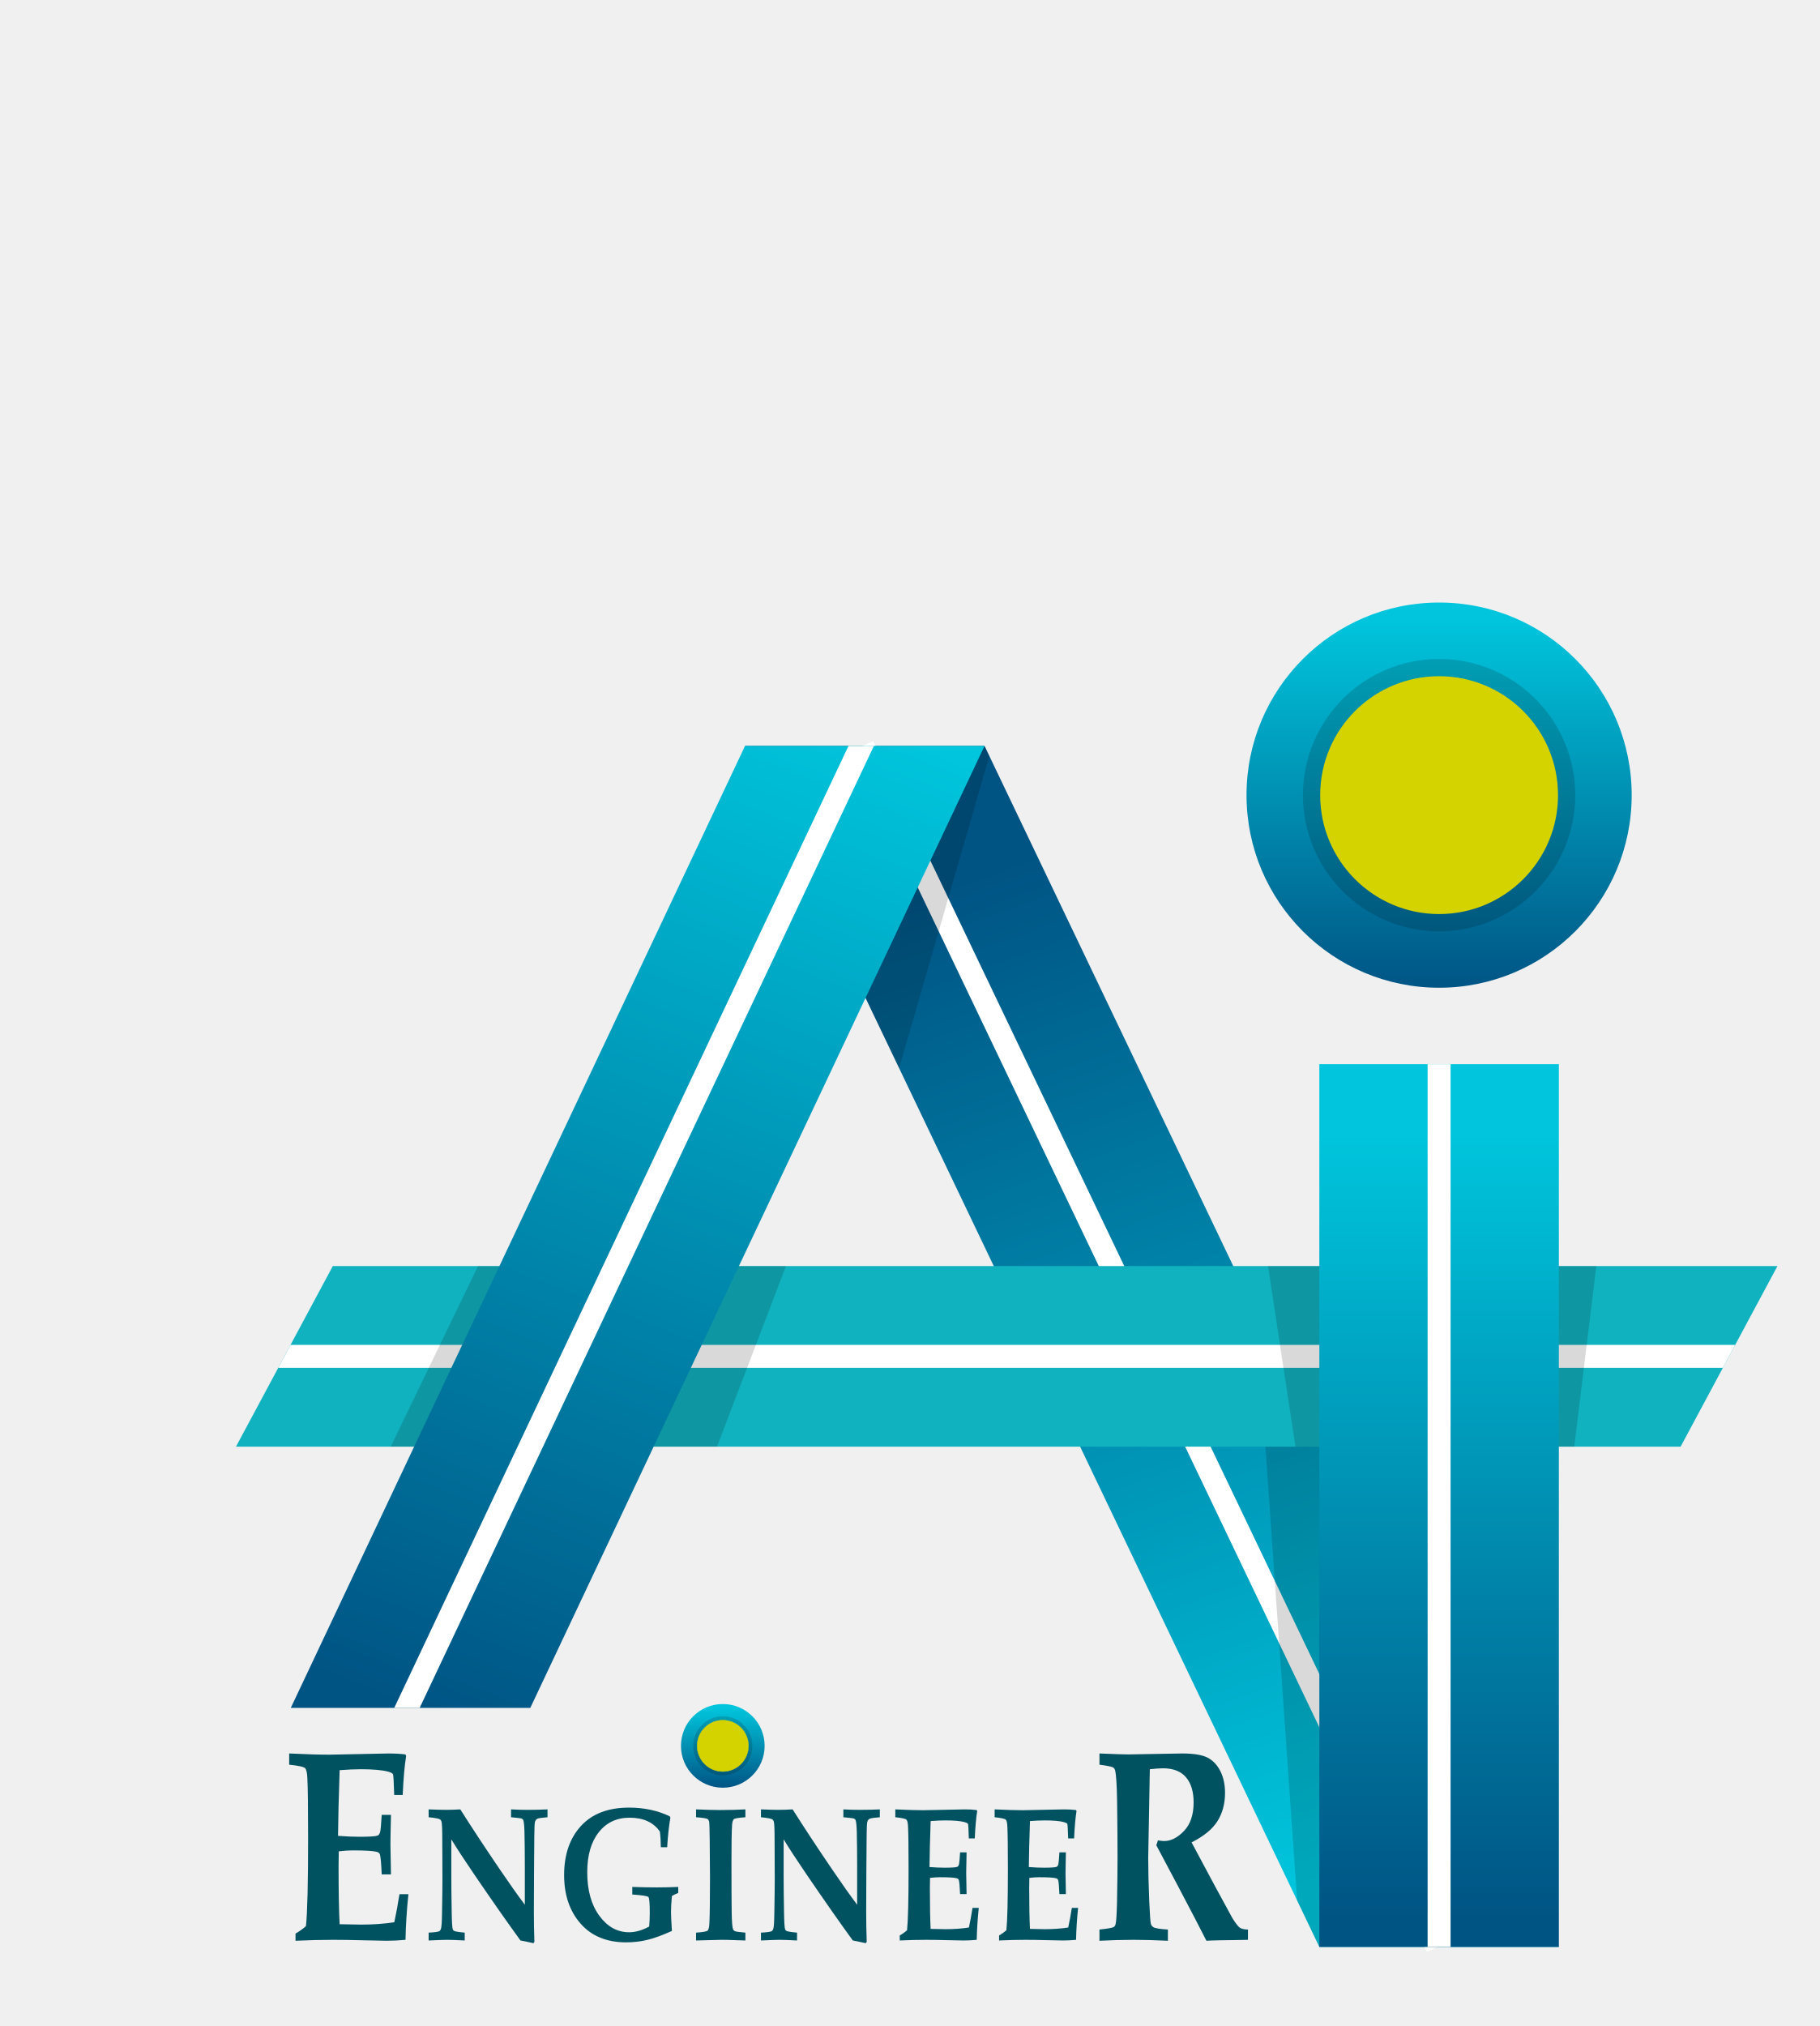
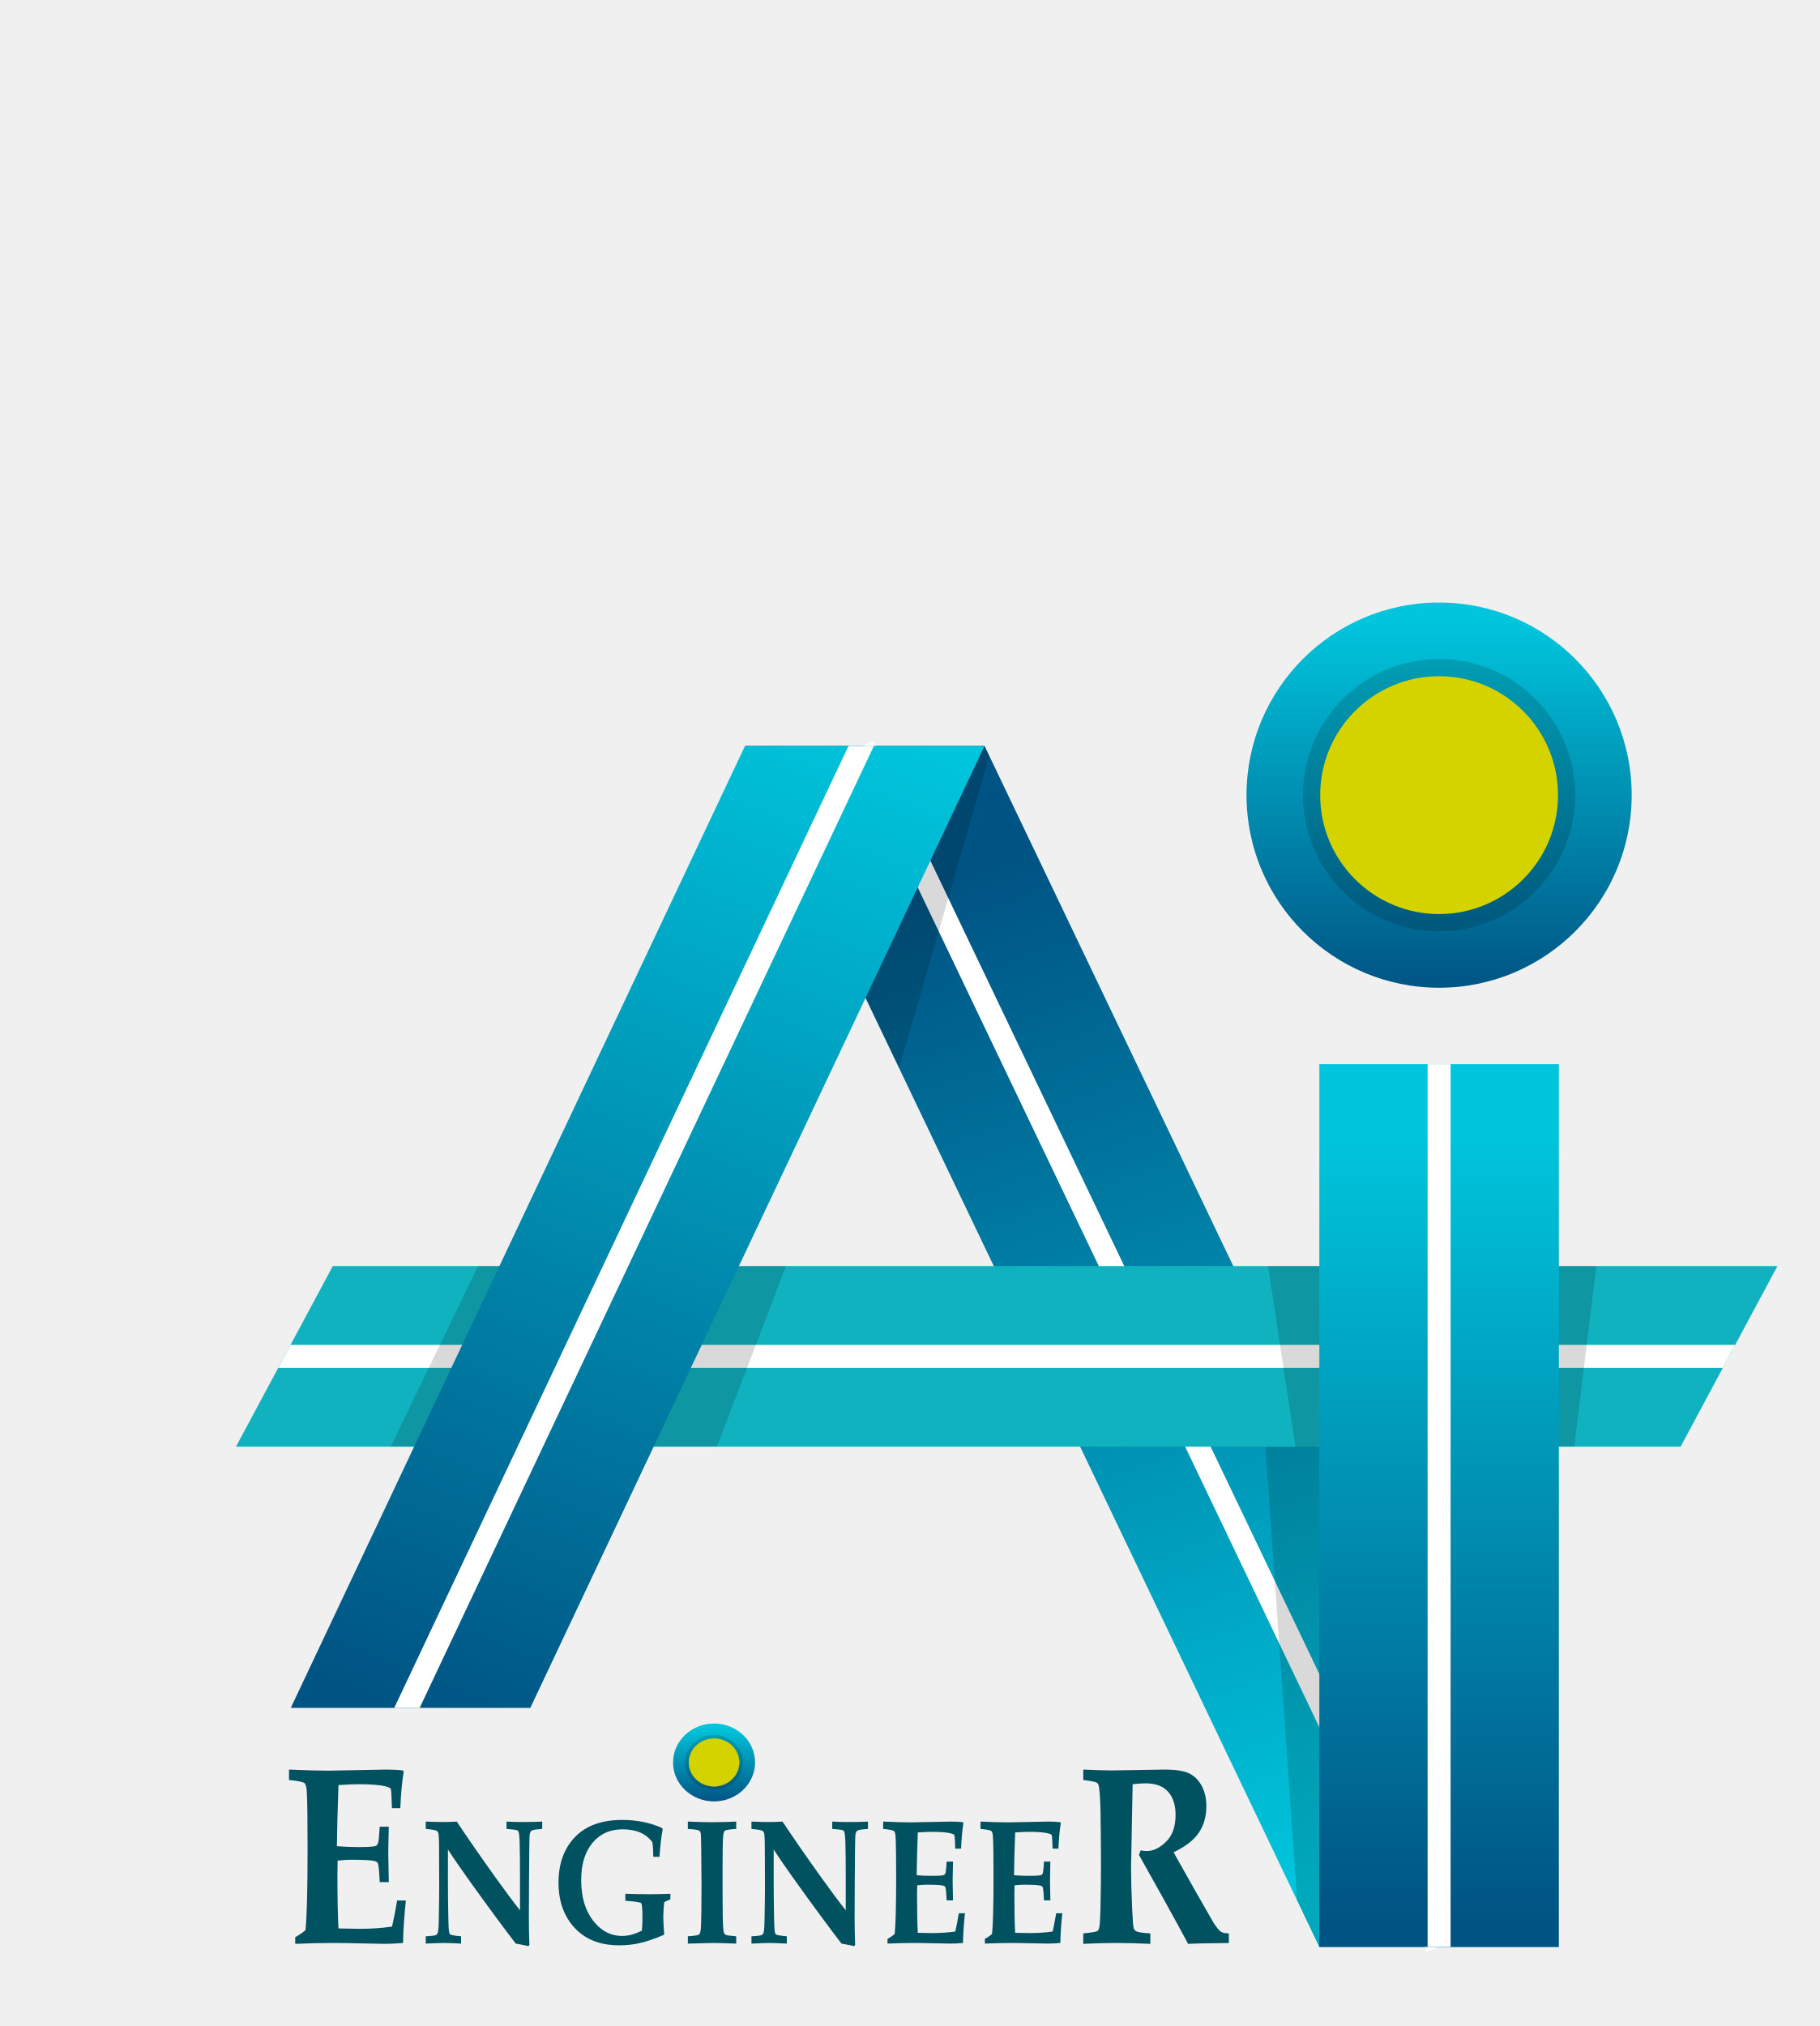
<svg xmlns="http://www.w3.org/2000/svg" xmlns:xlink="http://www.w3.org/1999/xlink" version="1.1" id="Layer_1" x="0px" y="0px" width="1425.286px" height="1586.96px" viewBox="0 0 1425.286 1586.96" enable-background="new 0 0 1425.286 1586.96" xml:space="preserve">
  <g>
    <g>
      <g>
-         <linearGradient id="SVGID_1_" gradientUnits="userSpaceOnUse" x1="1221.45" y1="-25.167" x2="938.879" y2="-806.653" gradientTransform="matrix(1 0 0 1 -170.16 1491.6)">
+         <linearGradient id="SVGID_1_" gradientUnits="userSpaceOnUse" x1="1263.99" y1="1447.046" x2="981.419" y2="2228.533" gradientTransform="matrix(1 0 0 -1 -212.7 2913.48)">
          <stop offset="0" style="stop-color:#00C5DC" />
          <stop offset="1" style="stop-color:#005484" />
        </linearGradient>
        <polygon fill="url(#SVGID_1_)" points="1221.156,1525.02 1033.53,1525.02 583.648,584.309 771.275,584.309    " />
        <line fill="none" stroke="#FFFFFF" stroke-width="18" stroke-miterlimit="10" x1="1125.774" y1="1525.02" x2="675.893" y2="584.309" />
      </g>
      <g>
        <polygon opacity="0.15" enable-background="new    " points="704.357,836.711 775.039,592.179 771.275,584.309 589.688,584.309      587.413,592.179    " />
      </g>
      <polygon opacity="0.15" enable-background="new    " points="1033.53,1525.02 1221.156,1525.02 984.018,1029.161     1016.142,1488.662   " />
    </g>
    <g>
      <g>
        <polygon fill="#10B2BF" points="1392.397,991.693 260.717,991.693 184.852,1133.163 1316.532,1133.163    " />
        <g>
          <g>
            <g>
              <g>
                <g>
-                   <defs>
-                     <polygon id="SVGID_2_" points="1392.397,991.693 260.717,991.693 184.852,1133.163 1316.532,1133.163          " />
-                   </defs>
-                   <clipPath id="SVGID_3_">
-                     <use xlink:href="#SVGID_2_" overflow="visible" />
-                   </clipPath>
-                   <line clip-path="url(#SVGID_3_)" fill="none" stroke="#FFFFFF" stroke-width="18" stroke-miterlimit="10" x1="1494.693" y1="1062.428" x2="158.421" y2="1062.428" />
+                   <g>
+                     <defs>
+                       <polygon id="SVGID_2_" points="1392.397,991.693 260.717,991.693 184.852,1133.163 1316.532,1133.163           " />
+                     </defs>
+                     <clipPath id="SVGID_3_">
+                       <use xlink:href="#SVGID_2_" overflow="visible" />
+                     </clipPath>
+                     <line clip-path="url(#SVGID_3_)" fill="none" stroke="#FFFFFF" stroke-width="18" stroke-miterlimit="10" x1="1494.693" y1="1062.428" x2="158.421" y2="1062.428" />
+                   </g>
                </g>
              </g>
            </g>
          </g>
        </g>
      </g>
      <polygon opacity="0.15" enable-background="new    " points="306.039,1133.163 561.69,1133.163 615.702,991.693 374.474,991.693       " />
      <polygon opacity="0.15" enable-background="new    " points="1014.808,1133.163 1233.225,1133.163 1250.518,991.693     993.332,991.693   " />
    </g>
    <g>
      <g>
-         <linearGradient id="SVGID_4_" gradientUnits="userSpaceOnUse" x1="827.107" y1="-933.134" x2="518.045" y2="-142.818" gradientTransform="matrix(1 0 0 1 -170.16 1491.6)">
+         <linearGradient id="SVGID_4_" gradientUnits="userSpaceOnUse" x1="869.647" y1="2355.014" x2="560.585" y2="1564.698" gradientTransform="matrix(1 0 0 -1 -212.7 2913.48)">
          <stop offset="0" style="stop-color:#00C5DC" />
          <stop offset="1" style="stop-color:#005484" />
        </linearGradient>
        <polygon fill="url(#SVGID_4_)" points="227.785,1337.787 415.412,1337.787 771.24,584.309 583.614,584.309    " />
        <g>
          <g>
            <g>
              <g>
                <g>
-                   <defs>
-                     <polygon id="SVGID_5_" points="227.785,1337.787 415.412,1337.787 771.24,584.309 583.614,584.309          " />
-                   </defs>
-                   <clipPath id="SVGID_6_">
-                     <use xlink:href="#SVGID_5_" overflow="visible" />
-                   </clipPath>
-                   <line clip-path="url(#SVGID_6_)" fill="none" stroke="#FFFFFF" stroke-width="18" stroke-miterlimit="10" x1="303.438" y1="1370.287" x2="689.964" y2="551.808" />
+                   <g>
+                     <defs>
+                       <polygon id="SVGID_5_" points="227.785,1337.787 415.412,1337.787 771.24,584.309 583.614,584.309           " />
+                     </defs>
+                     <clipPath id="SVGID_6_">
+                       <use xlink:href="#SVGID_5_" overflow="visible" />
+                     </clipPath>
+                     <line clip-path="url(#SVGID_6_)" fill="none" stroke="#FFFFFF" stroke-width="18" stroke-miterlimit="10" x1="303.438" y1="1370.287" x2="689.964" y2="551.808" />
+                   </g>
                </g>
              </g>
            </g>
          </g>
        </g>
      </g>
      <g>
        <g>
-           <linearGradient id="SVGID_7_" gradientUnits="userSpaceOnUse" x1="1297.503" y1="-602.829" x2="1297.503" y2="11.024" gradientTransform="matrix(1 0 0 1 -170.16 1491.6)">
+           <linearGradient id="SVGID_7_" gradientUnits="userSpaceOnUse" x1="1340.043" y1="2024.709" x2="1340.043" y2="1410.856" gradientTransform="matrix(1 0 0 -1 -212.7 2913.48)">
            <stop offset="0" style="stop-color:#00C5DC" />
            <stop offset="1" style="stop-color:#005484" />
          </linearGradient>
          <rect x="1033.53" y="833.56" fill="url(#SVGID_7_)" width="187.626" height="691.46" />
          <line fill="none" stroke="#FFFFFF" stroke-width="18" stroke-miterlimit="10" x1="1127.343" y1="833.56" x2="1127.343" y2="1525.02" />
        </g>
        <g>
          <g>
-             <linearGradient id="SVGID_8_" gradientUnits="userSpaceOnUse" x1="1297.503" y1="-1004.59" x2="1297.503" y2="-715.82" gradientTransform="matrix(1 0 0 1 -170.16 1491.6)">
+             <linearGradient id="SVGID_8_" gradientUnits="userSpaceOnUse" x1="1340.043" y1="2426.47" x2="1340.043" y2="2137.7" gradientTransform="matrix(1 0 0 -1 -212.7 2913.48)">
              <stop offset="0" style="stop-color:#00C5DC" />
              <stop offset="1" style="stop-color:#005484" />
            </linearGradient>
            <circle fill="url(#SVGID_8_)" cx="1127.343" cy="622.826" r="150.862" />
            <circle opacity="0.15" enable-background="new    " cx="1127.343" cy="622.826" r="106.646" />
          </g>
          <circle fill="#D4D300" stroke="#D4D300" stroke-width="1.363" stroke-miterlimit="10" cx="1127.343" cy="622.826" r="92.471" />
        </g>
      </g>
    </g>
  </g>
  <g>
    <g>
-       <linearGradient id="SVGID_9_" gradientUnits="userSpaceOnUse" x1="736.377" y1="-153.571" x2="736.377" y2="-90.844" gradientTransform="matrix(1 0 0 1 -170.16 1491.6)">
+       <linearGradient id="SVGID_9_" gradientUnits="userSpaceOnUse" x1="772.067" y1="1560.403" x2="772.067" y2="1502.023" gradientTransform="matrix(1 0 0 -1 -212.7 2913.48)">
        <stop offset="0" style="stop-color:#00C5DC" />
        <stop offset="1" style="stop-color:#005484" />
      </linearGradient>
-       <circle fill="url(#SVGID_9_)" cx="566.217" cy="1367.531" r="32.771" />
-       <circle opacity="0.15" enable-background="new    " cx="566.217" cy="1367.531" r="23.166" />
+       <ellipse fill="url(#SVGID_9_)" cx="559.367" cy="1380.534" rx="32.123" ry="30.499" />
+       <ellipse opacity="0.15" enable-background="new    " cx="559.367" cy="1380.534" rx="22.708" ry="21.56" />
    </g>
-     <circle fill="#D4D300" stroke="#D4D300" stroke-width="0.296" stroke-miterlimit="10" cx="566.217" cy="1367.531" r="20.087" />
+     <ellipse fill="#D4D300" stroke="#D4D300" stroke-width="0.283" stroke-miterlimit="10" cx="559.367" cy="1380.534" rx="19.69" ry="18.695" />
  </g>
-   <rect x="219.869" y="1398.946" fill="none" width="889.703" height="156.166" />
+   <rect x="219.869" y="1409.772" fill="none" width="872.107" height="145.34" />
  <g enable-background="new    ">
-     <path fill="#005261" d="M231.501,1520.192v-5.646c2.978-1.673,5.703-3.624,8.177-5.855c1.124-10.874,1.686-33.737,1.686-68.592   c0-23.77-0.197-39.524-0.59-47.262c-0.169-4.112-0.746-6.708-1.728-7.789c-0.984-1.08-5.157-2.004-12.518-2.771v-8.783   c13.25,0.628,23.722,0.941,31.414,0.941l46.405-0.941c4.885,0,9.291,0.247,13.223,0.738l0.59,1.162   c-1.236,7.672-2.137,17.878-2.697,30.618h-6.66c-0.281-10.177-0.604-15.614-0.969-16.312c-0.367-0.696-1.645-1.359-3.836-1.986   c-4.666-1.255-11.802-1.882-21.412-1.882c-4.721,0-10.229,0.244-16.522,0.731c-0.731,21.539-1.153,38.688-1.265,51.443   c6.013,0.489,11.661,0.732,16.944,0.732c7.811,0,12.503-0.313,14.078-0.941c0.955-0.418,1.629-1.428,2.023-3.032   c0.337-1.255,0.73-5.646,1.179-13.175h7.25c-0.281,11.808-0.422,19.493-0.422,23.056l0.422,23.579h-7.25   c-0.393-9.182-0.898-14.476-1.517-15.877c-0.337-0.84-1.096-1.437-2.276-1.787c-2.811-0.771-9.133-1.157-18.967-1.157   c-3.091,0-6.716,0.245-10.874,0.732c-0.113,3.682-0.169,7.432-0.169,11.251c0,19.863,0.281,35.145,0.843,45.839l16.724,0.313   c9.515,0,18.214-0.627,26.099-1.882c1.404-6.443,2.754-13.763,4.047-21.958h6.996c-1.293,12.413-2.053,24.333-2.275,35.76   c-5.115,0.487-10.031,0.731-14.752,0.731c-3.092,0-9.188-0.122-18.292-0.365c-8.486-0.245-16.298-0.366-23.435-0.366   C251.788,1519.46,241.898,1519.704,231.501,1520.192z" />
+     <path fill="#005261" d="M231.271,1522.613v-5.255c2.919-1.557,5.59-3.373,8.015-5.449c1.102-10.12,1.653-31.398,1.653-63.837   c0-22.122-0.193-36.784-0.578-43.986c-0.166-3.827-0.731-6.243-1.694-7.249c-0.965-1.005-5.055-1.865-12.27-2.579v-8.174   c12.988,0.584,23.253,0.876,30.793,0.876l45.487-0.876c4.788,0,9.107,0.23,12.961,0.687l0.578,1.081   c-1.212,7.14-2.095,16.639-2.644,28.496h-6.528c-0.275-9.472-0.592-14.532-0.95-15.181c-0.36-0.648-1.612-1.265-3.76-1.848   c-4.574-1.168-11.569-1.752-20.989-1.752c-4.628,0-10.027,0.227-16.195,0.68c-0.717,20.046-1.13,36.006-1.24,47.877   c5.894,0.455,11.43,0.681,16.609,0.681c7.657,0,12.256-0.291,13.8-0.876c0.936-0.389,1.597-1.329,1.983-2.822   c0.33-1.168,0.716-5.255,1.156-12.262h7.107c-0.275,10.989-0.414,18.142-0.414,21.458l0.414,21.944h-7.107   c-0.385-8.546-0.88-13.473-1.487-14.776c-0.33-0.782-1.074-1.337-2.231-1.663c-2.755-0.718-8.952-1.077-18.592-1.077   c-3.03,0-6.583,0.228-10.659,0.681c-0.111,3.427-0.166,6.917-0.166,10.471c0,18.486,0.275,32.709,0.826,42.661l16.393,0.291   c9.327,0,17.854-0.583,25.583-1.751c1.376-5.996,2.7-12.809,3.967-20.436h6.858c-1.267,11.552-2.012,22.646-2.23,33.281   c-5.014,0.453-9.833,0.68-14.46,0.68c-3.031,0-9.006-0.114-17.93-0.34c-8.318-0.228-15.976-0.341-22.972-0.341   C251.157,1521.931,241.462,1522.159,231.271,1522.613z" />
  </g>
  <g enable-background="new    ">
-     <path fill="#005261" d="M335.783,1519.973v-6.148c4.799-0.244,7.612-0.634,8.438-1.171c0.551-0.391,0.963-1.025,1.239-1.903   c0.433-1.171,0.701-5.294,0.807-12.369c0.209-11.711,0.314-20.542,0.314-26.496l-0.117-30.96c0-8.198-0.216-12.93-0.646-14.199   c-0.235-0.732-0.606-1.269-1.115-1.61c-0.783-0.586-3.757-1.146-8.921-1.684v-6.148c6.15,0.245,10.704,0.366,13.662,0.366   c3.27,0,6.986-0.121,11.151-0.366c9.085,14.378,19.355,29.979,30.81,46.8c7.623,11.249,14.2,20.54,19.73,27.875v-29.054   c0-11.006-0.099-20.494-0.295-28.468c-0.158-4.743-0.473-7.654-0.944-8.73c-0.236-0.587-0.67-1.003-1.299-1.247   c-0.629-0.245-3.383-0.587-8.261-1.027v-6.148c4.279,0.245,8.539,0.366,12.778,0.366c5.811,0,11.07-0.121,15.781-0.366v6.148   c-4.381,0.342-7.021,0.731-7.921,1.171c-0.509,0.245-0.919,0.586-1.231,1.024c-0.313,0.439-0.548,1.001-0.704,1.684   c-0.274,1.171-0.436,4.93-0.484,11.271l-0.222,29.277l-0.117,29.496c0,7.905,0.137,15.81,0.413,23.715l-0.771,1.024   c-4.783-1.073-8.162-1.781-10.138-2.122c-10.112-13.896-22.328-31.351-36.648-52.365c-7.24-10.629-13.083-19.575-17.528-26.841   v28.448c0,7.751,0.098,17.088,0.295,28.009c0.118,8.044,0.393,12.676,0.826,13.895c0.156,0.536,0.452,0.95,0.885,1.243   c0.747,0.536,3.579,1.023,8.497,1.463v6.148c-6.347-0.343-10.891-0.513-13.632-0.513   C348.143,1519.46,343.266,1519.63,335.783,1519.973z" />
-     <path fill="#005261" d="M495.316,1483.962v-5.929c7.159,0.244,13.551,0.366,19.177,0.366c5.193,0,10.799-0.122,16.817-0.366v4.685   c-1.731,0.684-3.384,1.488-4.956,2.416c-0.473,4.931-0.708,9.127-0.708,12.593c0,2.489,0.235,7.42,0.708,14.789   c-7.789,3.481-14.31,5.839-19.562,7.071s-10.69,1.85-16.315,1.85c-15.186,0-27.075-4.892-35.671-14.676   c-8.596-9.782-12.893-22.457-12.893-38.023c0-16.004,4.386-28.813,13.158-38.426c8.772-9.612,21.361-14.419,37.766-14.419   c5.782,0,11.329,0.562,16.64,1.684c5.311,1.123,10.365,2.83,15.165,5.123l0.531,1.099c-1.142,6.197-1.986,13.906-2.537,23.129   h-4.957c-0.039-4.636-0.295-8.734-0.767-12.297c-2.519-3.61-5.754-6.318-9.707-8.124c-3.953-1.805-8.625-2.708-14.015-2.708   c-10.11,0-18.165,3.81-24.163,11.427c-6,7.619-8.999,18.044-8.999,31.278c0,14.115,3.157,25.481,9.471,34.1   c6.313,8.62,14.093,12.929,23.338,12.929c4.917,0,10.149-1.487,15.696-4.465c0.313-3.757,0.472-7.319,0.472-10.686   c0-7.514-0.354-11.662-1.063-12.443C507.235,1485.159,503.025,1484.5,495.316,1483.962z" />
-     <path fill="#005261" d="M545.271,1519.973v-6.148c5.396-0.341,8.448-0.902,9.152-1.684c0.704-0.78,1.135-2.708,1.292-5.782   c0.314-6.44,0.472-18.444,0.472-36.011c0-6.733-0.079-16.492-0.236-29.276c-0.079-8.734-0.235-13.528-0.472-14.383   c-0.236-0.853-0.649-1.476-1.239-1.866c-0.866-0.536-3.855-1-8.969-1.391v-6.148c8.103,0.342,14.299,0.513,18.587,0.513   c7.396,0,14.083-0.171,20.063-0.513v6.148c-5.381,0.391-8.417,0.915-9.109,1.573c-0.692,0.659-1.138,2.185-1.335,4.575   c-0.315,4.684-0.472,14.175-0.472,28.472c0,19.03,0.059,32.29,0.177,39.78s0.472,11.942,1.063,13.357   c0.235,0.635,0.737,1.134,1.505,1.5c0.767,0.366,3.49,0.745,8.172,1.135v6.148l-6.963-0.22c-4.406-0.195-8.34-0.293-11.802-0.293   L545.271,1519.973z" />
-     <path fill="#005261" d="M596.111,1519.973v-6.148c4.799-0.244,7.612-0.634,8.438-1.171c0.551-0.391,0.963-1.025,1.239-1.903   c0.433-1.171,0.701-5.294,0.807-12.369c0.209-11.711,0.314-20.542,0.314-26.496l-0.117-30.96c0-8.198-0.216-12.93-0.646-14.199   c-0.235-0.732-0.606-1.269-1.115-1.61c-0.783-0.586-3.757-1.146-8.921-1.684v-6.148c6.15,0.245,10.704,0.366,13.662,0.366   c3.27,0,6.986-0.121,11.151-0.366c9.085,14.378,19.355,29.979,30.81,46.8c7.623,11.249,14.2,20.54,19.73,27.875v-29.054   c0-11.006-0.099-20.494-0.295-28.468c-0.158-4.743-0.473-7.654-0.944-8.73c-0.236-0.587-0.67-1.003-1.299-1.247   c-0.629-0.245-3.383-0.587-8.261-1.027v-6.148c4.279,0.245,8.539,0.366,12.778,0.366c5.811,0,11.07-0.121,15.781-0.366v6.148   c-4.381,0.342-7.021,0.731-7.921,1.171c-0.509,0.245-0.919,0.586-1.231,1.024c-0.313,0.439-0.548,1.001-0.704,1.684   c-0.274,1.171-0.436,4.93-0.484,11.271l-0.222,29.277l-0.117,29.496c0,7.905,0.137,15.81,0.413,23.715l-0.771,1.024   c-4.783-1.073-8.162-1.781-10.138-2.122c-10.112-13.896-22.328-31.351-36.648-52.365c-7.24-10.629-13.083-19.575-17.528-26.841   v28.448c0,7.751,0.098,17.088,0.295,28.009c0.118,8.044,0.393,12.676,0.826,13.895c0.156,0.536,0.452,0.95,0.885,1.243   c0.747,0.536,3.579,1.023,8.497,1.463v6.148c-6.347-0.343-10.891-0.513-13.632-0.513   C608.471,1519.46,603.594,1519.63,596.111,1519.973z" />
-     <path fill="#005261" d="M704.839,1519.973v-3.953c2.084-1.171,3.992-2.536,5.724-4.099c0.786-7.611,1.18-23.616,1.18-48.014   c0-16.639-0.139-27.667-0.413-33.083c-0.118-2.879-0.521-4.696-1.21-5.453c-0.688-0.756-3.609-1.402-8.763-1.939v-6.148   c9.275,0.439,16.606,0.659,21.991,0.659l32.483-0.659c3.419,0,6.504,0.173,9.255,0.518l0.413,0.813   c-0.865,5.371-1.495,12.515-1.888,21.433h-4.662c-0.197-7.123-0.423-10.93-0.679-11.418c-0.256-0.487-1.15-0.951-2.685-1.391   c-3.266-0.878-8.261-1.317-14.988-1.317c-3.304,0-7.16,0.172-11.565,0.513c-0.512,15.077-0.807,27.081-0.885,36.011   c4.209,0.342,8.162,0.512,11.86,0.512c5.468,0,8.753-0.219,9.854-0.658c0.669-0.293,1.141-1,1.416-2.123   c0.236-0.878,0.511-3.952,0.826-9.222h5.075c-0.197,8.265-0.296,13.645-0.296,16.139l0.296,16.505h-5.075   c-0.275-6.427-0.63-10.133-1.063-11.114c-0.235-0.587-0.767-1.005-1.593-1.251c-1.968-0.539-6.394-0.81-13.276-0.81   c-2.164,0-4.701,0.172-7.612,0.513c-0.079,2.577-0.118,5.202-0.118,7.876c0,13.904,0.196,24.601,0.59,32.087l11.707,0.22   c6.66,0,12.75-0.439,18.27-1.317c0.982-4.511,1.927-9.634,2.832-15.371h4.897c-0.905,8.689-1.437,17.033-1.593,25.032   c-3.58,0.341-7.022,0.513-10.326,0.513c-2.164,0-6.433-0.086-12.805-0.257c-5.94-0.171-11.409-0.256-16.404-0.256   C719.039,1519.46,712.115,1519.63,704.839,1519.973z" />
-     <path fill="#005261" d="M782.646,1519.973v-3.953c2.084-1.171,3.992-2.536,5.724-4.099c0.786-7.611,1.18-23.616,1.18-48.014   c0-16.639-0.139-27.667-0.413-33.083c-0.118-2.879-0.521-4.696-1.21-5.453c-0.688-0.756-3.609-1.402-8.763-1.939v-6.148   c9.275,0.439,16.605,0.659,21.99,0.659l32.483-0.659c3.419,0,6.504,0.173,9.255,0.518l0.413,0.813   c-0.865,5.371-1.495,12.515-1.888,21.433h-4.662c-0.197-7.123-0.423-10.93-0.679-11.418c-0.256-0.487-1.15-0.951-2.685-1.391   c-3.266-0.878-8.261-1.317-14.988-1.317c-3.304,0-7.16,0.172-11.565,0.513c-0.512,15.077-0.807,27.081-0.885,36.011   c4.209,0.342,8.162,0.512,11.86,0.512c5.468,0,8.753-0.219,9.854-0.658c0.669-0.293,1.141-1,1.416-2.123   c0.236-0.878,0.511-3.952,0.826-9.222h5.075c-0.197,8.265-0.296,13.645-0.296,16.139l0.296,16.505h-5.075   c-0.275-6.427-0.63-10.133-1.063-11.114c-0.235-0.587-0.767-1.005-1.593-1.251c-1.968-0.539-6.394-0.81-13.276-0.81   c-2.164,0-4.701,0.172-7.612,0.513c-0.079,2.577-0.118,5.202-0.118,7.876c0,13.904,0.196,24.601,0.59,32.087l11.707,0.22   c6.66,0,12.75-0.439,18.27-1.317c0.982-4.511,1.927-9.634,2.832-15.371h4.897c-0.905,8.689-1.437,17.033-1.593,25.032   c-3.58,0.341-7.022,0.513-10.326,0.513c-2.164,0-6.433-0.086-12.805-0.257c-5.94-0.171-11.409-0.256-16.404-0.256   C796.846,1519.46,789.922,1519.63,782.646,1519.973z" />
+     <path fill="#005261" d="M333.491,1522.409v-5.722c4.704-0.227,7.461-0.59,8.271-1.09c0.54-0.364,0.944-0.954,1.215-1.771   c0.424-1.09,0.687-4.927,0.791-11.512c0.205-10.899,0.308-19.118,0.308-24.659l-0.115-28.814c0-7.63-0.212-12.034-0.633-13.215   c-0.23-0.681-0.594-1.181-1.093-1.498c-0.767-0.545-3.683-1.067-8.745-1.567v-5.722c6.028,0.228,10.492,0.341,13.392,0.341   c3.205,0,6.848-0.113,10.93-0.341c8.905,13.381,18.972,27.901,30.201,43.556c7.472,10.469,13.919,19.116,19.34,25.943v-27.04   c0-10.243-0.097-19.073-0.289-26.495c-0.155-4.414-0.464-7.124-0.925-8.125c-0.231-0.546-0.657-0.933-1.273-1.161   c-0.617-0.228-3.316-0.546-8.098-0.956v-5.722c4.194,0.228,8.37,0.341,12.525,0.341c5.696,0,10.851-0.113,15.469-0.341v5.722   c-4.294,0.318-6.882,0.68-7.764,1.09c-0.499,0.228-0.901,0.545-1.207,0.953c-0.307,0.409-0.537,0.932-0.69,1.567   c-0.269,1.09-0.427,4.588-0.474,10.49l-0.218,27.247l-0.115,27.451c0,7.357,0.134,14.714,0.405,22.071l-0.756,0.953   c-4.688-0.999-8.001-1.658-9.938-1.975c-9.912-12.933-21.886-29.178-35.923-48.735c-7.097-9.892-12.824-18.218-17.181-24.98v26.476   c0,7.214,0.096,15.903,0.289,26.067c0.116,7.486,0.385,11.797,0.81,12.932c0.153,0.499,0.443,0.884,0.867,1.157   c0.732,0.499,3.508,0.952,8.329,1.362v5.722c-6.221-0.319-10.676-0.477-13.362-0.477   C345.606,1521.931,340.826,1522.09,333.491,1522.409z" />
+     <path fill="#005261" d="M489.869,1488.894v-5.518c7.017,0.227,13.283,0.341,18.798,0.341c5.09,0,10.585-0.114,16.484-0.341v4.36   c-1.697,0.637-3.317,1.385-4.858,2.249c-0.464,4.589-0.694,8.494-0.694,11.72c0,2.317,0.23,6.906,0.694,13.764   c-7.635,3.24-14.027,5.434-19.175,6.581c-5.148,1.147-10.479,1.722-15.992,1.722c-14.886,0-26.54-4.553-34.966-13.659   c-8.426-9.104-12.638-20.9-12.638-35.387c0-14.895,4.299-26.816,12.898-35.762c8.599-8.946,20.939-13.419,37.019-13.419   c5.668,0,11.105,0.523,16.311,1.567c5.206,1.045,10.16,2.634,14.865,4.768l0.521,1.023c-1.119,5.767-1.947,12.942-2.487,21.526   h-4.859c-0.038-4.315-0.289-8.129-0.752-11.445c-2.469-3.36-5.64-5.88-9.515-7.561c-3.875-1.68-8.454-2.52-13.738-2.52   c-9.91,0-17.806,3.546-23.685,10.635c-5.881,7.091-8.821,16.793-8.821,29.11c0,13.136,3.095,23.715,9.284,31.736   c6.188,8.022,13.814,12.033,22.876,12.033c4.82,0,9.948-1.384,15.386-4.155c0.307-3.497,0.463-6.812,0.463-9.945   c0-6.993-0.347-10.854-1.042-11.58C501.552,1490.008,497.425,1489.395,489.869,1488.894z" />
+     <path fill="#005261" d="M538.836,1522.409v-5.722c5.289-0.317,8.281-0.839,8.971-1.567c0.69-0.726,1.113-2.52,1.266-5.381   c0.308-5.994,0.463-17.165,0.463-33.515c0-6.266-0.077-15.349-0.231-27.246c-0.077-8.129-0.23-12.59-0.463-13.386   c-0.231-0.794-0.636-1.374-1.214-1.737c-0.849-0.499-3.779-0.931-8.792-1.295v-5.722c7.943,0.318,14.016,0.477,18.219,0.477   c7.25,0,13.805-0.159,19.666-0.477v5.722c-5.275,0.364-8.251,0.852-8.929,1.464c-0.678,0.613-1.116,2.034-1.309,4.258   c-0.309,4.359-0.463,13.192-0.463,26.498c0,17.711,0.058,30.052,0.174,37.022c0.116,6.971,0.463,11.114,1.042,12.431   c0.23,0.591,0.722,1.055,1.475,1.396c0.752,0.341,3.421,0.693,8.01,1.056v5.722l-6.825-0.205   c-4.319-0.181-8.175-0.273-11.569-0.273L538.836,1522.409z" />
+     <path fill="#005261" d="M588.67,1522.409v-5.722c4.704-0.227,7.461-0.59,8.271-1.09c0.54-0.364,0.944-0.954,1.215-1.771   c0.424-1.09,0.687-4.927,0.791-11.512c0.205-10.899,0.308-19.118,0.308-24.659l-0.115-28.814c0-7.63-0.212-12.034-0.633-13.215   c-0.23-0.681-0.594-1.181-1.093-1.498c-0.768-0.545-3.683-1.067-8.745-1.567v-5.722c6.028,0.228,10.492,0.341,13.392,0.341   c3.205,0,6.848-0.113,10.93-0.341c8.905,13.381,18.972,27.901,30.201,43.556c7.472,10.469,13.919,19.116,19.34,25.943v-27.04   c0-10.243-0.097-19.073-0.289-26.495c-0.155-4.414-0.464-7.124-0.925-8.125c-0.231-0.546-0.657-0.933-1.273-1.161   c-0.617-0.228-3.316-0.546-8.098-0.956v-5.722c4.194,0.228,8.37,0.341,12.525,0.341c5.696,0,10.851-0.113,15.469-0.341v5.722   c-4.294,0.318-6.882,0.68-7.764,1.09c-0.499,0.228-0.901,0.545-1.207,0.953c-0.307,0.409-0.537,0.932-0.69,1.567   c-0.269,1.09-0.427,4.588-0.474,10.49l-0.218,27.247l-0.115,27.451c0,7.357,0.134,14.714,0.405,22.071l-0.756,0.953   c-4.688-0.999-8.001-1.658-9.938-1.975c-9.912-12.933-21.886-29.178-35.923-48.735c-7.097-9.892-12.824-18.218-17.181-24.98v26.476   c0,7.214,0.096,15.903,0.289,26.067c0.116,7.486,0.385,11.797,0.81,12.932c0.153,0.499,0.443,0.884,0.867,1.157   c0.732,0.499,3.508,0.952,8.329,1.362v5.722c-6.221-0.319-10.676-0.477-13.362-0.477   C600.786,1521.931,596.005,1522.09,588.67,1522.409z" />
+     <path fill="#005261" d="M695.248,1522.409v-3.679c2.043-1.09,3.913-2.36,5.611-3.815c0.77-7.083,1.157-21.979,1.157-44.686   c0-15.486-0.136-25.749-0.405-30.79c-0.116-2.679-0.511-4.37-1.186-5.075c-0.674-0.704-3.538-1.305-8.59-1.805v-5.722   c9.092,0.409,16.278,0.613,21.556,0.613l31.841-0.613c3.351,0,6.375,0.161,9.072,0.482l0.405,0.757   c-0.848,4.999-1.465,11.647-1.851,19.947h-4.57c-0.193-6.629-0.415-10.172-0.666-10.626c-0.251-0.453-1.127-0.885-2.632-1.295   c-3.201-0.817-8.098-1.226-14.692-1.226c-3.239,0-7.018,0.16-11.336,0.477c-0.502,14.032-0.791,25.204-0.868,33.515   c4.126,0.318,8.001,0.476,11.625,0.476c5.36,0,8.58-0.204,9.659-0.612c0.656-0.273,1.118-0.931,1.388-1.976   c0.231-0.817,0.501-3.678,0.81-8.583h4.975c-0.193,7.692-0.29,12.699-0.29,15.02l0.29,15.361h-4.975   c-0.27-5.981-0.618-9.431-1.042-10.344c-0.23-0.546-0.752-0.935-1.561-1.164c-1.929-0.502-6.268-0.754-13.013-0.754   c-2.121,0-4.608,0.16-7.461,0.477c-0.077,2.398-0.116,4.841-0.116,7.33c0,12.94,0.192,22.896,0.578,29.863l11.475,0.205   c6.528,0,12.498-0.409,17.909-1.226c0.963-4.198,1.889-8.966,2.776-14.305h4.8c-0.887,8.087-1.409,15.852-1.562,23.297   c-3.509,0.317-6.883,0.477-10.122,0.477c-2.121,0-6.306-0.08-12.552-0.239c-5.823-0.159-11.183-0.238-16.08-0.238   C709.167,1521.931,702.38,1522.09,695.248,1522.409z" />
+     <path fill="#005261" d="M771.516,1522.409v-3.679c2.043-1.09,3.913-2.36,5.611-3.815c0.77-7.083,1.157-21.979,1.157-44.686   c0-15.486-0.136-25.749-0.405-30.79c-0.116-2.679-0.511-4.37-1.186-5.075c-0.674-0.704-3.538-1.305-8.59-1.805v-5.722   c9.092,0.409,16.277,0.613,21.555,0.613l31.841-0.613c3.351,0,6.375,0.161,9.072,0.482l0.405,0.757   c-0.848,4.999-1.465,11.647-1.851,19.947h-4.57c-0.193-6.629-0.415-10.172-0.666-10.626c-0.251-0.453-1.127-0.885-2.632-1.295   c-3.201-0.817-8.098-1.226-14.692-1.226c-3.239,0-7.018,0.16-11.336,0.477c-0.502,14.032-0.791,25.204-0.867,33.515   c4.126,0.318,8.001,0.476,11.625,0.476c5.36,0,8.58-0.204,9.659-0.612c0.656-0.273,1.118-0.931,1.388-1.976   c0.231-0.817,0.501-3.678,0.81-8.583h4.975c-0.193,7.692-0.29,12.699-0.29,15.02l0.29,15.361h-4.975   c-0.27-5.981-0.618-9.431-1.042-10.344c-0.23-0.546-0.752-0.935-1.562-1.164c-1.929-0.502-6.268-0.754-13.013-0.754   c-2.121,0-4.608,0.16-7.461,0.477c-0.077,2.398-0.116,4.841-0.116,7.33c0,12.94,0.192,22.896,0.578,29.863l11.475,0.205   c6.528,0,12.498-0.409,17.909-1.226c0.963-4.198,1.889-8.966,2.776-14.305h4.8c-0.887,8.087-1.409,15.852-1.562,23.297   c-3.509,0.317-6.883,0.477-10.122,0.477c-2.121,0-6.306-0.08-12.552-0.239c-5.823-0.159-11.183-0.238-16.08-0.238   C785.435,1521.931,778.648,1522.09,771.516,1522.409z" />
  </g>
  <g enable-background="new    ">
-     <path fill="#005261" d="M861.279,1520.192v-8.782c6.519-0.696,10.255-1.359,11.212-1.987c0.617-0.418,1.066-1.08,1.349-1.986   c0.561-1.673,0.955-7.319,1.18-16.938c0.28-14.917,0.422-26.663,0.422-35.237c0-11.57-0.113-26.279-0.337-44.125   c-0.226-13.313-0.759-21.469-1.603-24.467c-0.225-0.905-0.674-1.603-1.349-2.091c-0.899-0.696-4.524-1.464-10.874-2.301v-8.783   c11.633,0.488,19.136,0.732,22.507,0.732l42.233-0.732c9.159,0,15.833,1.097,20.021,3.289c4.186,2.192,7.502,5.708,9.947,10.546   c2.444,4.838,3.666,10.528,3.666,17.069c0,8.352-1.953,15.678-5.858,21.978c-3.906,6.3-10.692,11.884-20.357,16.756l17.955,33.563   l13.993,25.723c2.641,4.182,4.607,6.709,5.901,7.58c1.292,0.873,3.399,1.343,6.322,1.412v8.051l-4.974,0.104   c-14.275,0.139-23.464,0.348-27.565,0.627c-4.889-9.688-12.195-23.734-21.917-42.138l-17.365-32.728   c0.506-1.185,0.928-2.438,1.265-3.764c2.247,0.35,3.905,0.522,4.974,0.522c5.227,0,10.368-2.619,15.426-7.856   c5.058-5.238,7.587-12.709,7.587-22.417c0-8.45-2.001-15.014-6-19.693c-4-4.679-9.999-7.019-18-7.019   c-2.535,0-5.972,0.245-10.309,0.732l-0.554,30.871l-0.711,39.139c0,8.859,0.279,20.196,0.839,34.01   c0.446,10.396,0.894,16.222,1.341,17.477c0.335,0.908,0.95,1.64,1.844,2.197c1.174,0.838,4.976,1.465,11.403,1.884v8.782   c-10.101-0.488-19.05-0.731-26.849-0.731C879.739,1519.46,870.818,1519.704,861.279,1520.192z" />
+     <path fill="#005261" d="M848.594,1522.613v-8.173c6.39-0.648,10.052-1.265,10.99-1.849c0.605-0.389,1.045-1.005,1.322-1.848   c0.55-1.557,0.936-6.812,1.157-15.764c0.274-13.883,0.414-24.815,0.414-32.794c0-10.768-0.111-24.457-0.33-41.066   c-0.222-12.39-0.744-19.981-1.571-22.771c-0.221-0.842-0.661-1.492-1.322-1.946c-0.881-0.648-4.435-1.362-10.659-2.141v-8.174   c11.403,0.454,18.758,0.681,22.062,0.681l41.398-0.681c8.978,0,15.52,1.021,19.625,3.061c4.103,2.04,7.354,5.312,9.75,9.815   c2.396,4.503,3.594,9.798,3.594,15.886c0,7.773-1.914,14.591-5.742,20.454c-3.829,5.863-10.481,11.06-19.954,15.594l17.6,31.236   l13.716,23.94c2.589,3.892,4.516,6.244,5.784,7.054c1.266,0.813,3.332,1.25,6.197,1.314v7.493l-4.876,0.097   c-13.993,0.129-23,0.324-27.02,0.583c-4.792-9.016-11.954-22.089-21.484-39.217l-17.022-30.459c0.496-1.103,0.91-2.269,1.24-3.503   c2.203,0.326,3.828,0.486,4.876,0.486c5.124,0,10.163-2.437,15.121-7.311c4.958-4.875,7.437-11.828,7.437-20.863   c0-7.864-1.961-13.973-5.881-18.328c-3.921-4.355-9.801-6.532-17.644-6.532c-2.485,0-5.854,0.228-10.105,0.681l-0.543,28.731   l-0.697,36.426c0,8.245,0.273,18.796,0.822,31.652c0.437,9.675,0.876,15.098,1.314,16.266c0.328,0.845,0.931,1.526,1.808,2.045   c1.151,0.78,4.878,1.363,11.177,1.753v8.173c-9.901-0.454-18.673-0.68-26.318-0.68   C866.689,1521.931,857.944,1522.159,848.594,1522.613z" />
  </g>
</svg>
